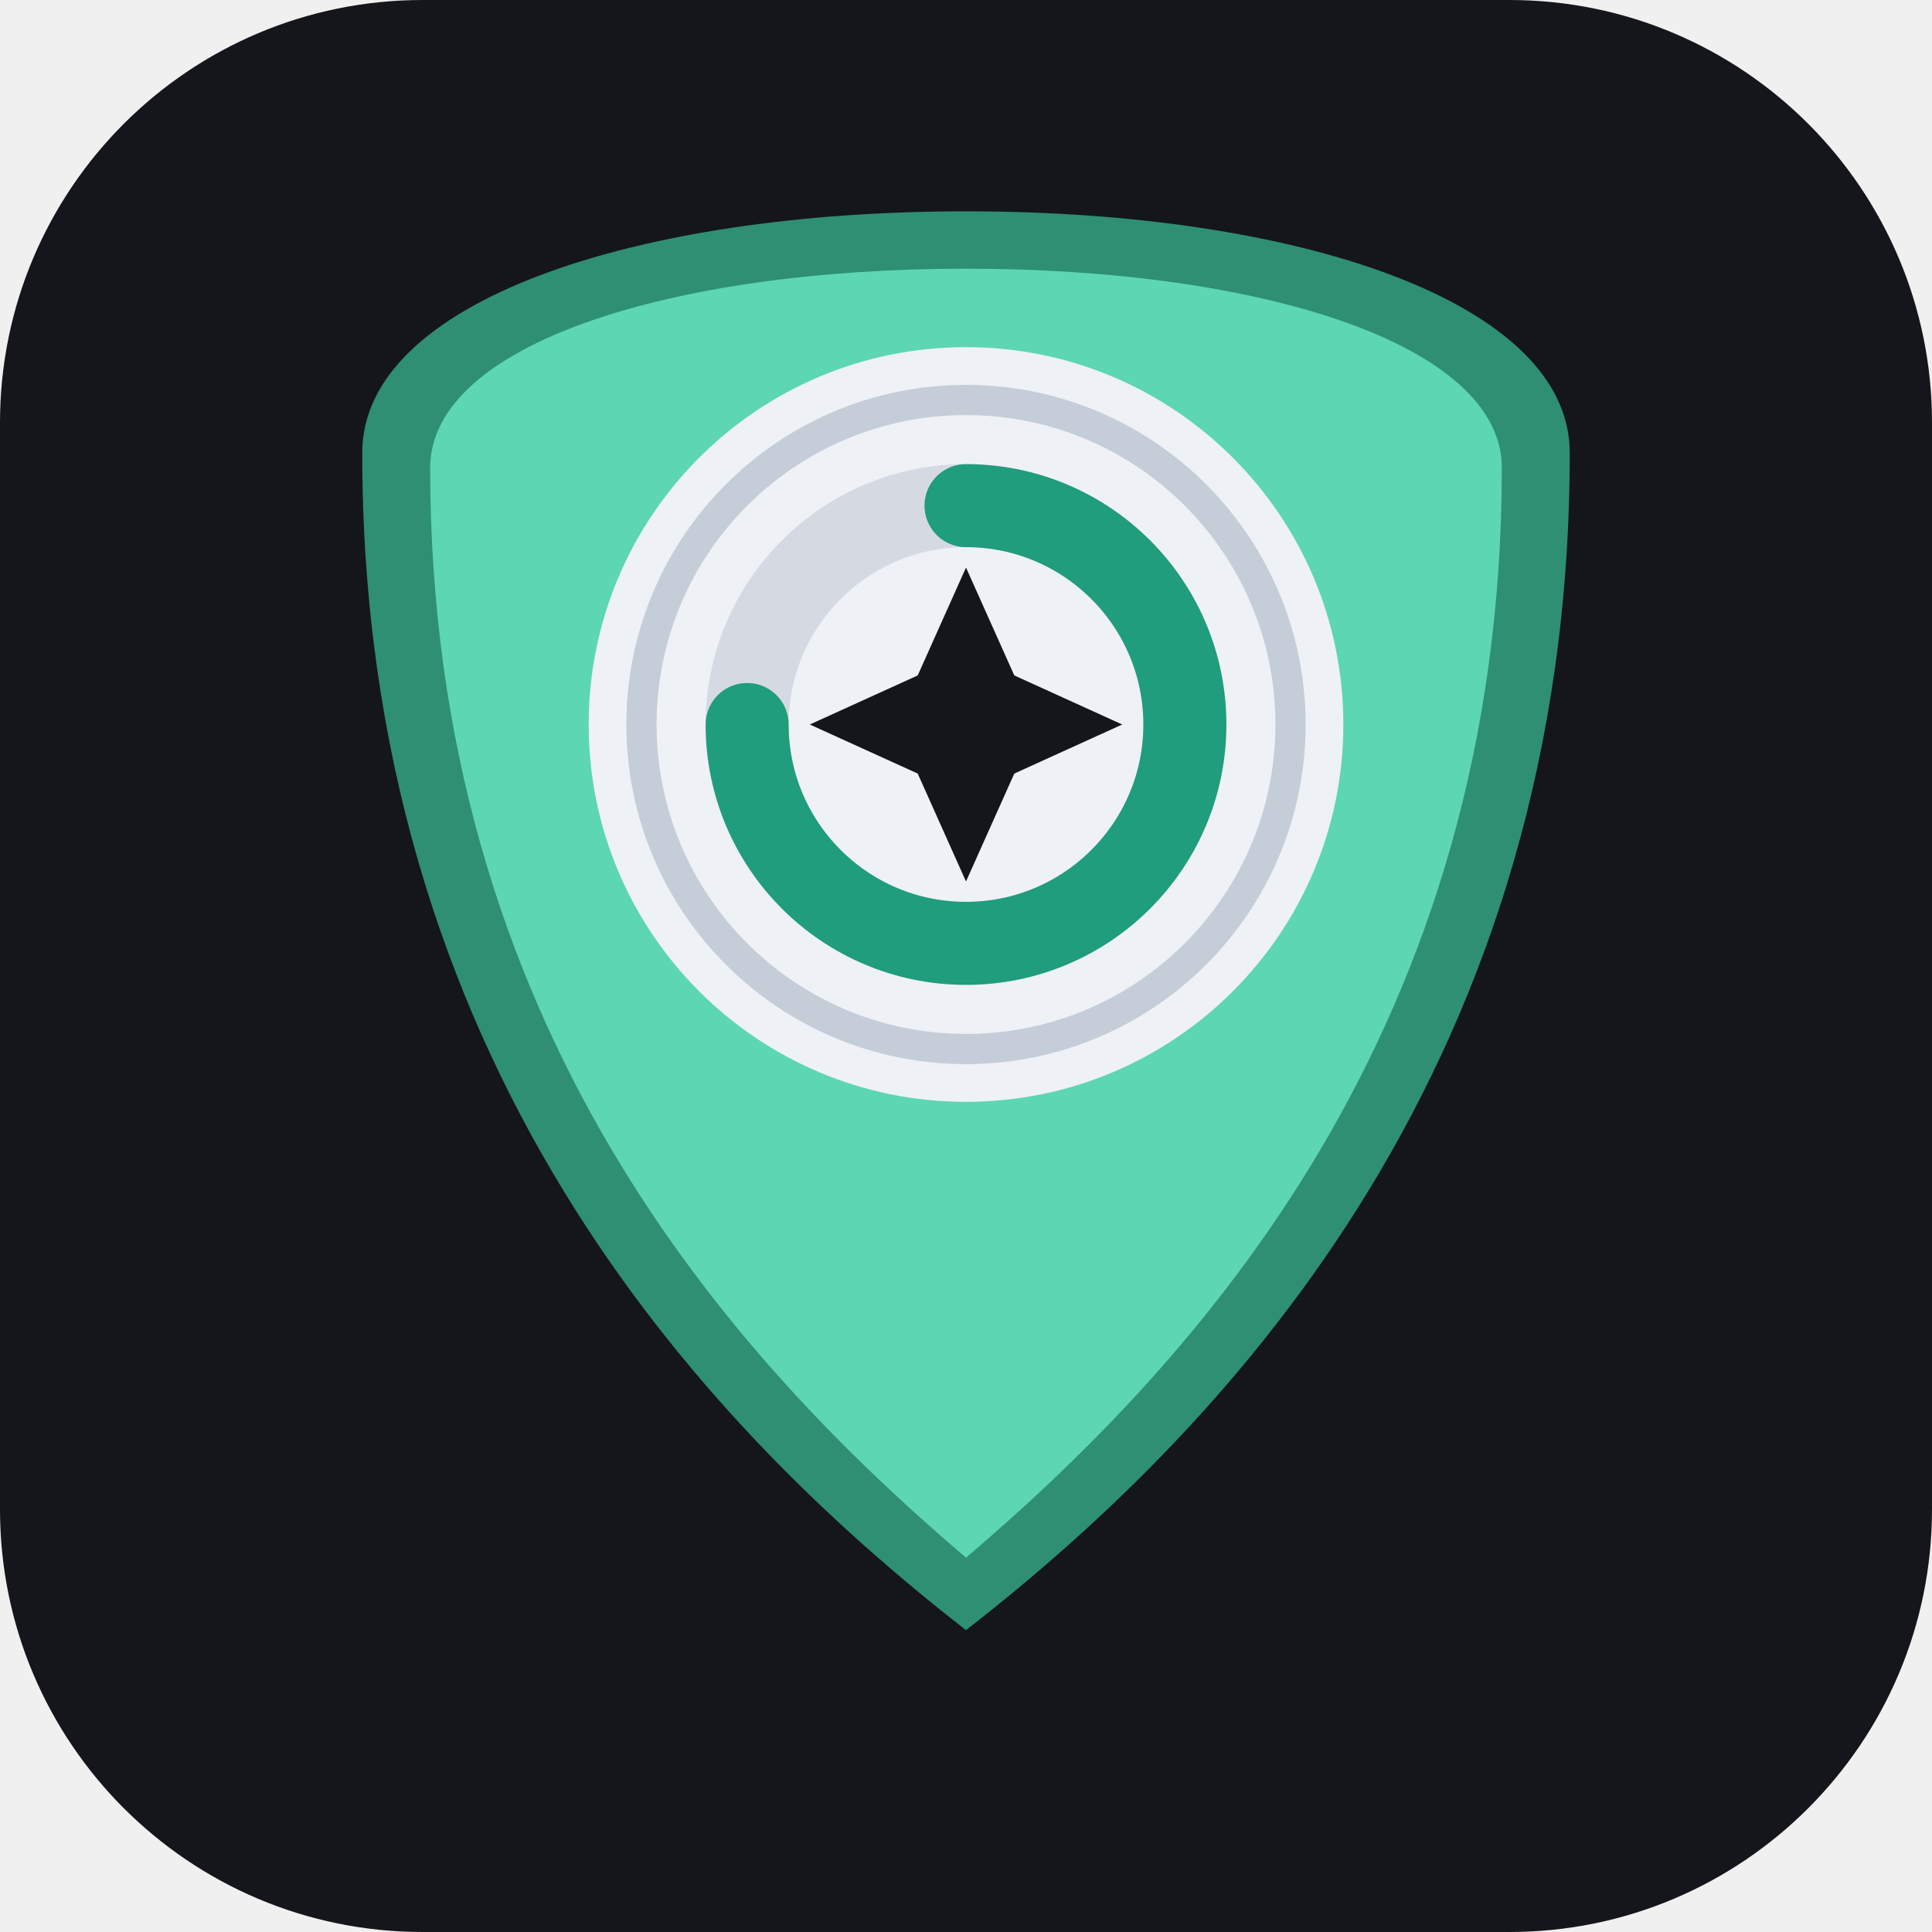
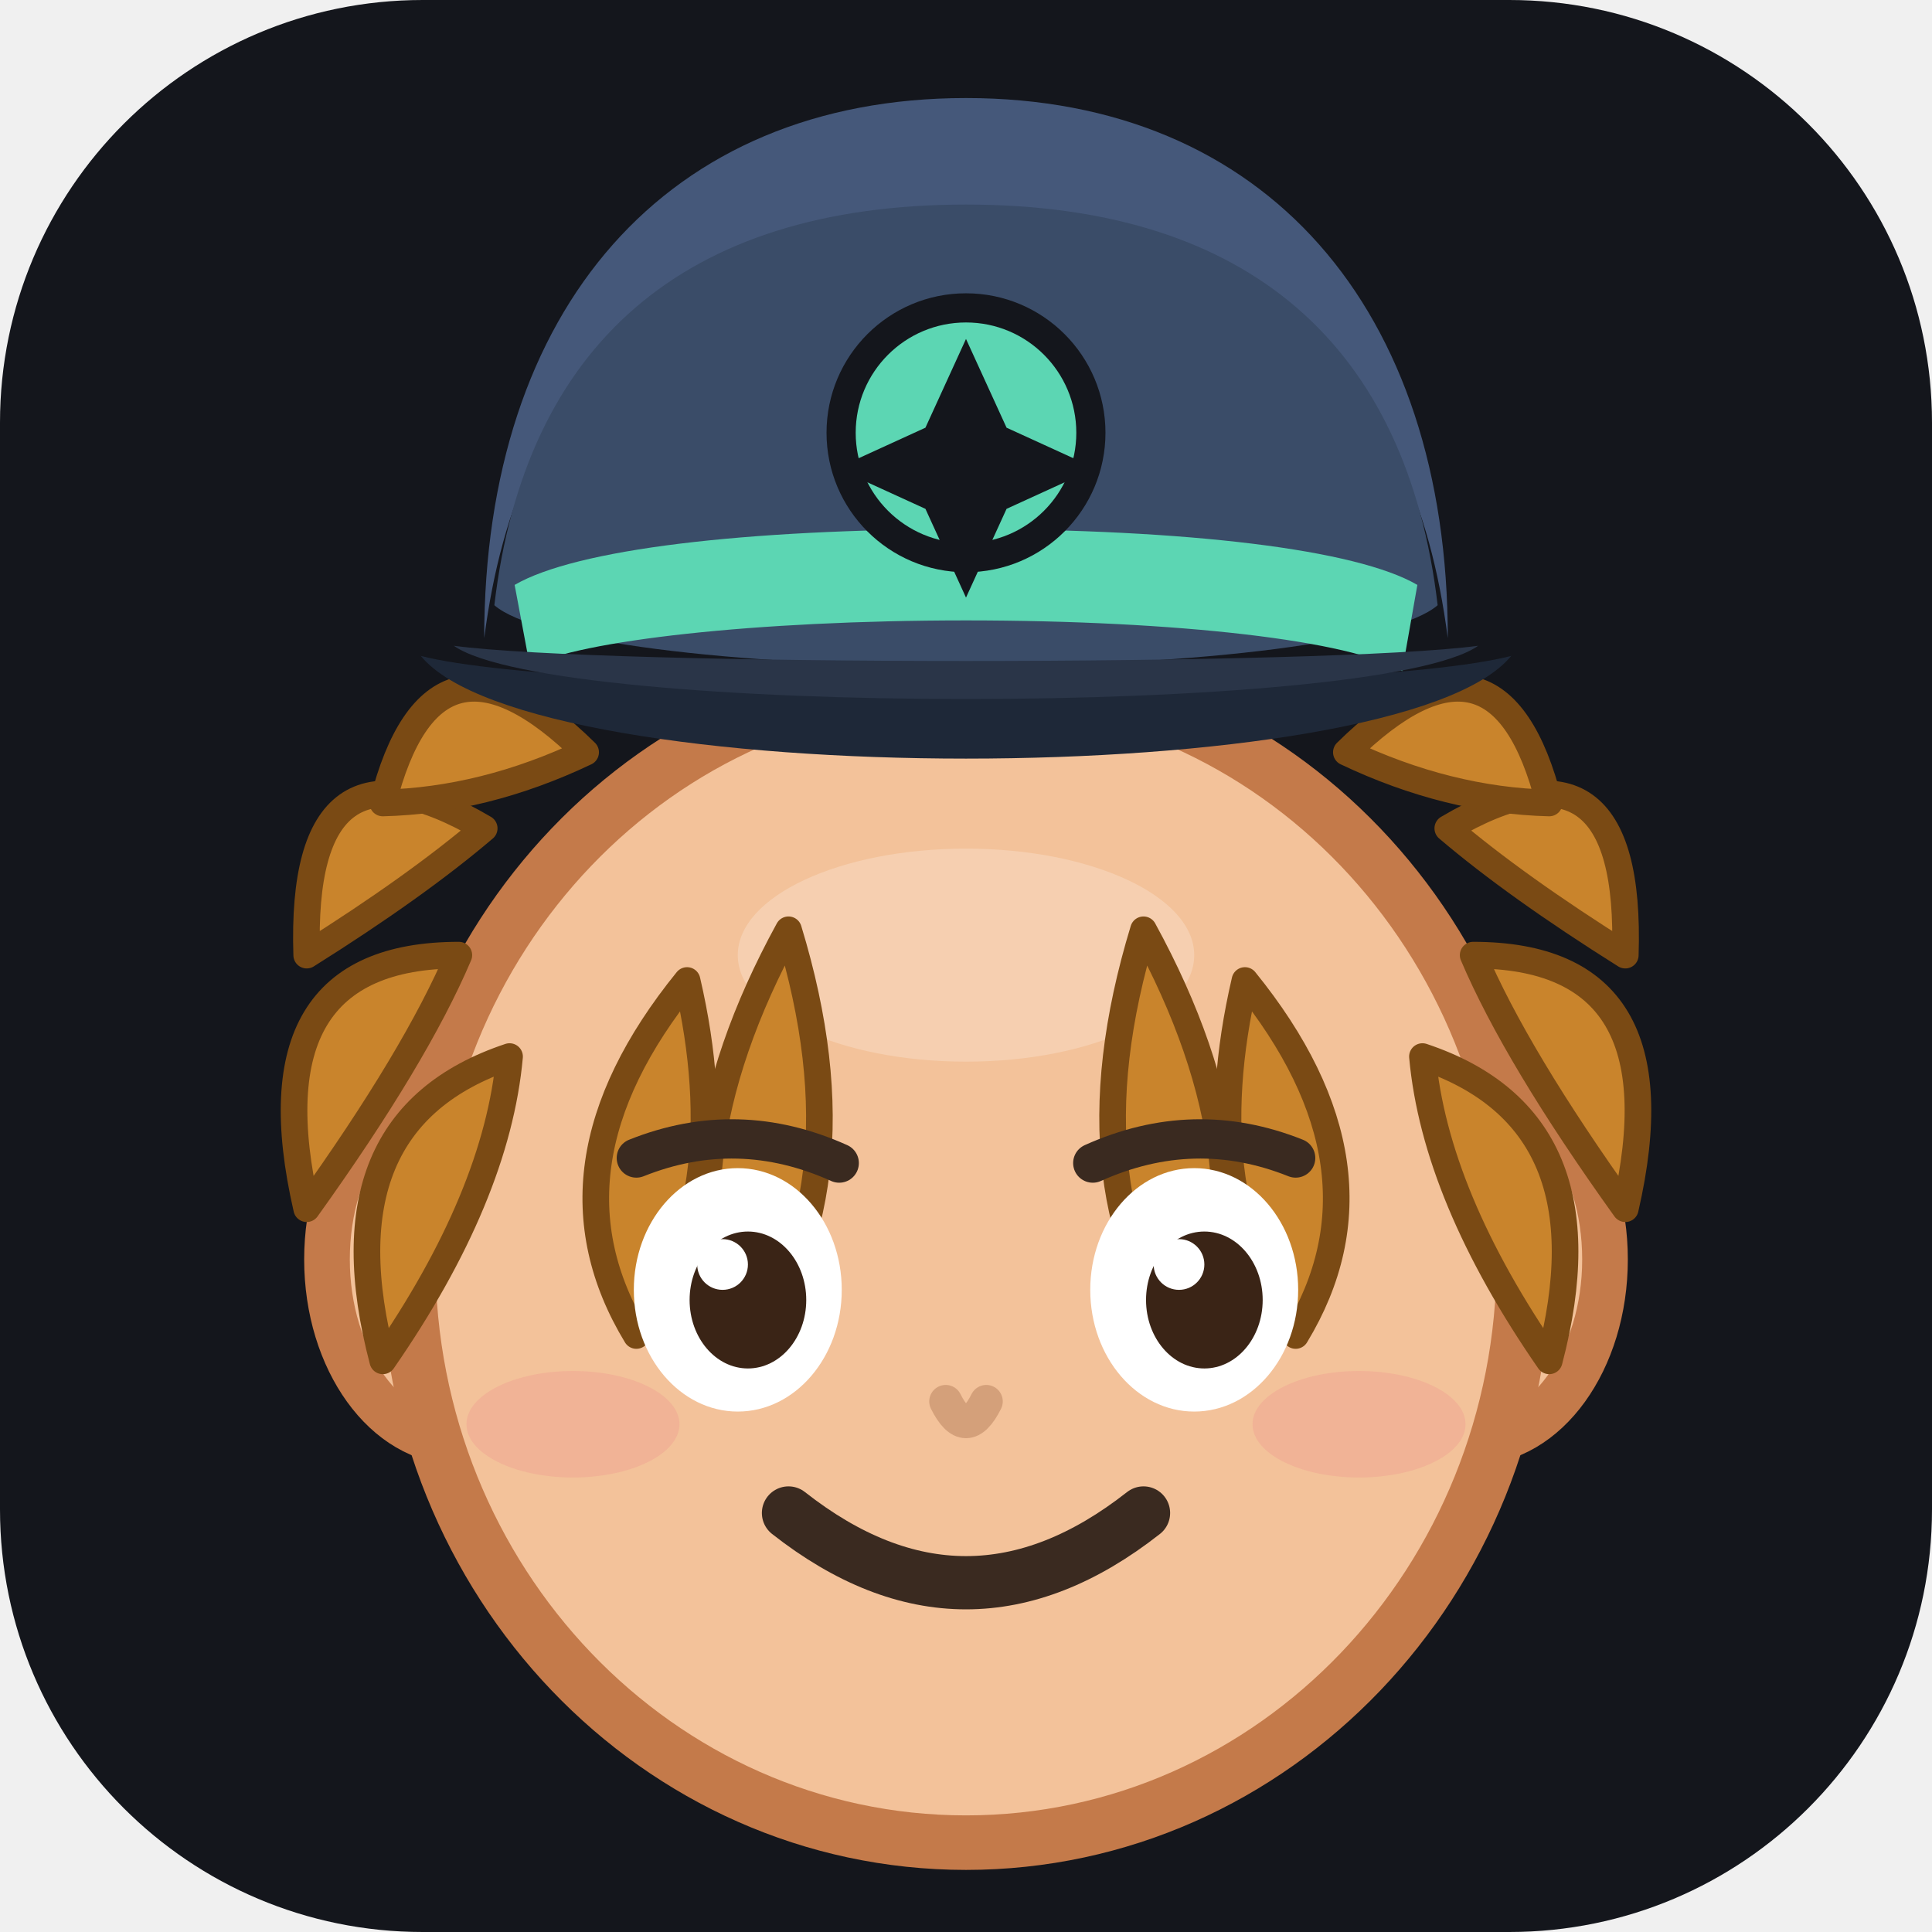
<svg xmlns="http://www.w3.org/2000/svg" viewBox="0 0 128 128">
  <rect width="128" height="128" rx="28" fill="#14161c" />
-   <path fill="#2f8f72" d="M24 30c0-10 18-16 40-16s40 6 40 16c0 40-22 64-40 78C46 94 24 70 24 30z" />
-   <path fill="#5CD6B3" d="M28.5 31c0-8.2 16-13.2 35.5-13.2S99.5 22.8 99.5 31c0 37-20 59-35.5 72.2C48.5 90 28.5 68 28.5 31z" />
-   <circle cx="64" cy="48" r="25" fill="#eef1f6" />
-   <circle cx="64" cy="48" r="21.5" fill="none" stroke="#c5cdd8" stroke-width="2" />
-   <circle cx="64" cy="48" r="14.5" fill="none" stroke="#d5dae2" stroke-width="5.5" />
-   <path d="M64 33.5 A14.5 14.5 0 1 1 49.5 48" fill="none" stroke="#1f9d7c" stroke-width="5.5" stroke-linecap="round" />
-   <path fill="#14161c" d="M64 37.6l3.2 7.15 7.15 3.25-7.15 3.25-3.2 7.15-3.2-7.15-7.15-3.25 7.15-3.25z" />
+   <g transform="translate(64 70) scale(1.68) translate(-40 -44)">
+     <ellipse cx="20" cy="52" rx="5.2" ry="7.2" fill="#f3c29a" stroke="#c47a4a" stroke-width="1.8" />
+     <ellipse cx="60" cy="52" rx="5.2" ry="7.2" fill="#f3c29a" stroke="#c47a4a" stroke-width="1.8" />
+     <ellipse cx="40" cy="52" rx="22" ry="23" fill="#f3c29a" stroke="#c47a4a" stroke-width="2.15" />
+     <ellipse cx="40" cy="40" rx="9" ry="4.2" fill="#fff" opacity=".22" />
+     <g fill="#c9842c" stroke="#7a4a14" stroke-width="1.05" stroke-linejoin="round">
+       <path d="M22.0 44.0 Q14.5 46.5 17.0 56.0 Q21.5 49.5 22.0 44.0 Z" />
+       <path d="M20.0 40.0 Q11.7 40.0 14.0 50.0 Q18.3 44.0 20.0 40.0 Z" />
+       <path d="M21.0 35.0 Q13.7 30.7 14.0 40.0 Q18.3 37.3 21.0 35.0 Z" />
+       <path d="M25.0 32.0 Q19.0 26.1 17.0 34.0 Q21.0 33.9 25.0 32.0 Z" />
+       <path d="M58.0 44.0 Q58.5 49.5 63.0 56.0 Q65.5 46.5 58.0 44.0 Z" />
+       <path d="M60.0 40.0 Q61.7 44.0 66.0 50.0 Q68.3 40.0 60.0 40.0 Z" />
+       <path d="M59.0 35.0 Q61.7 37.3 66.0 40.0 Q66.3 30.7 59.0 35.0 Z" />
+       <path d="M55.0 32.0 Q59.0 33.9 63.0 34.0 Q61.0 26.1 55.0 32.0 Z" />
+       <path d="M29.0 41.0 Q23.0 48.4 27.0 55.0 Q31.0 49.6 29.0 41.0 Z" />
+       <path d="M33.0 39.0 Q27.8 48.5 31.0 56.0 Q36.2 49.5 33.0 39.0 Z" />
+       <path d="M47.0 39.0 Q43.8 49.5 49.0 56.0 Q52.2 48.5 47.0 39.0 Z" />
+       <path d="M51.0 41.0 Q49.0 49.6 53.0 55.0 Q57.0 48.4 51.0 41.0 Z" />
+     </g>
+     <path d="M27 48 Q31 46.4 35 48.2" fill="none" stroke="#3a2a20" stroke-width="1.55" stroke-linecap="round" />
+     <path d="M53 48 Q49 46.4 45 48.2" fill="none" stroke="#3a2a20" stroke-width="1.55" stroke-linecap="round" />
+     <ellipse cx="31" cy="53.2" rx="4.1" ry="4.8" fill="#fff" />
+     <ellipse cx="49" cy="53.2" rx="4.1" ry="4.8" fill="#fff" />
+     <ellipse cx="31.4" cy="53.6" rx="2.3" ry="2.7" fill="#3a2416" />
+     <ellipse cx="49.4" cy="53.6" rx="2.3" ry="2.7" fill="#3a2416" />
+     <circle cx="30.4" cy="52.2" r="1" fill="#fff" />
+     <circle cx="48.4" cy="52.2" r="1" fill="#fff" />
+     <ellipse cx="24.5" cy="58.5" rx="4.2" ry="2.1" fill="#f0a090" opacity=".45" />
+     <ellipse cx="55.5" cy="58.5" rx="4.2" ry="2.1" fill="#f0a090" opacity=".45" />
+     <path d="M39.2 57.6 Q40 59.2 40.8 57.6" fill="none" stroke="#d4a07a" stroke-width="1.3" stroke-linecap="round" />
+     <path d="M33 62 Q40 67.5 47 62" fill="none" stroke="#3a2a20" stroke-width="2.1" stroke-linecap="round" />
+     <path fill="#45587a" d="M21 27.5C21 14.5 28.2 6.2 40 6.2S59 14.5 59 27.5c-1.4-10.8-7.4-15.6-19-15.6S22.4 16.7 21 27.5z" />
+     <path fill="#3a4c68" d="M21.4 26.2c1.6 1.4 9.2 2.4 18.6 2.4s17-1 18.6-2.4C57.4 16 51.2 10.4 40 10.4S22.6 16 21.4 26.2z" />
+     <path fill="#5CD6B3" d="M22.2 25.4C24.6 24 31.2 23.2 40 23.2s15.4.8 17.8 2.2l-.6 3.4C55.2 27.6 48.4 26.8 40 26.8s-15.2.8-17.2 1.8z" />
+     <circle cx="40" cy="19.4" r="5.5" fill="#14161c" />
+     <circle cx="40" cy="19.4" r="4.35" fill="#5CD6B3" />
+     <path fill="#14161c" d="M40 15.7l1.6 3.5 3.5 1.6-3.5 1.6-1.6 3.5-1.6-3.5-3.5-1.6 3.5-1.6z" />
+     <path fill="#1e2838" d="M18.5 28.2c4.4 5.4 38.6 5.4 43 0-6.2 1.6-36.8 1.6-43 0z" />
+     <path fill="#2a3548" d="M19.8 27.8c4 2.8 36.4 2.8 40.4 0-6 .8-34.4.8-40.4 0z" />
+   </g>
</svg>
